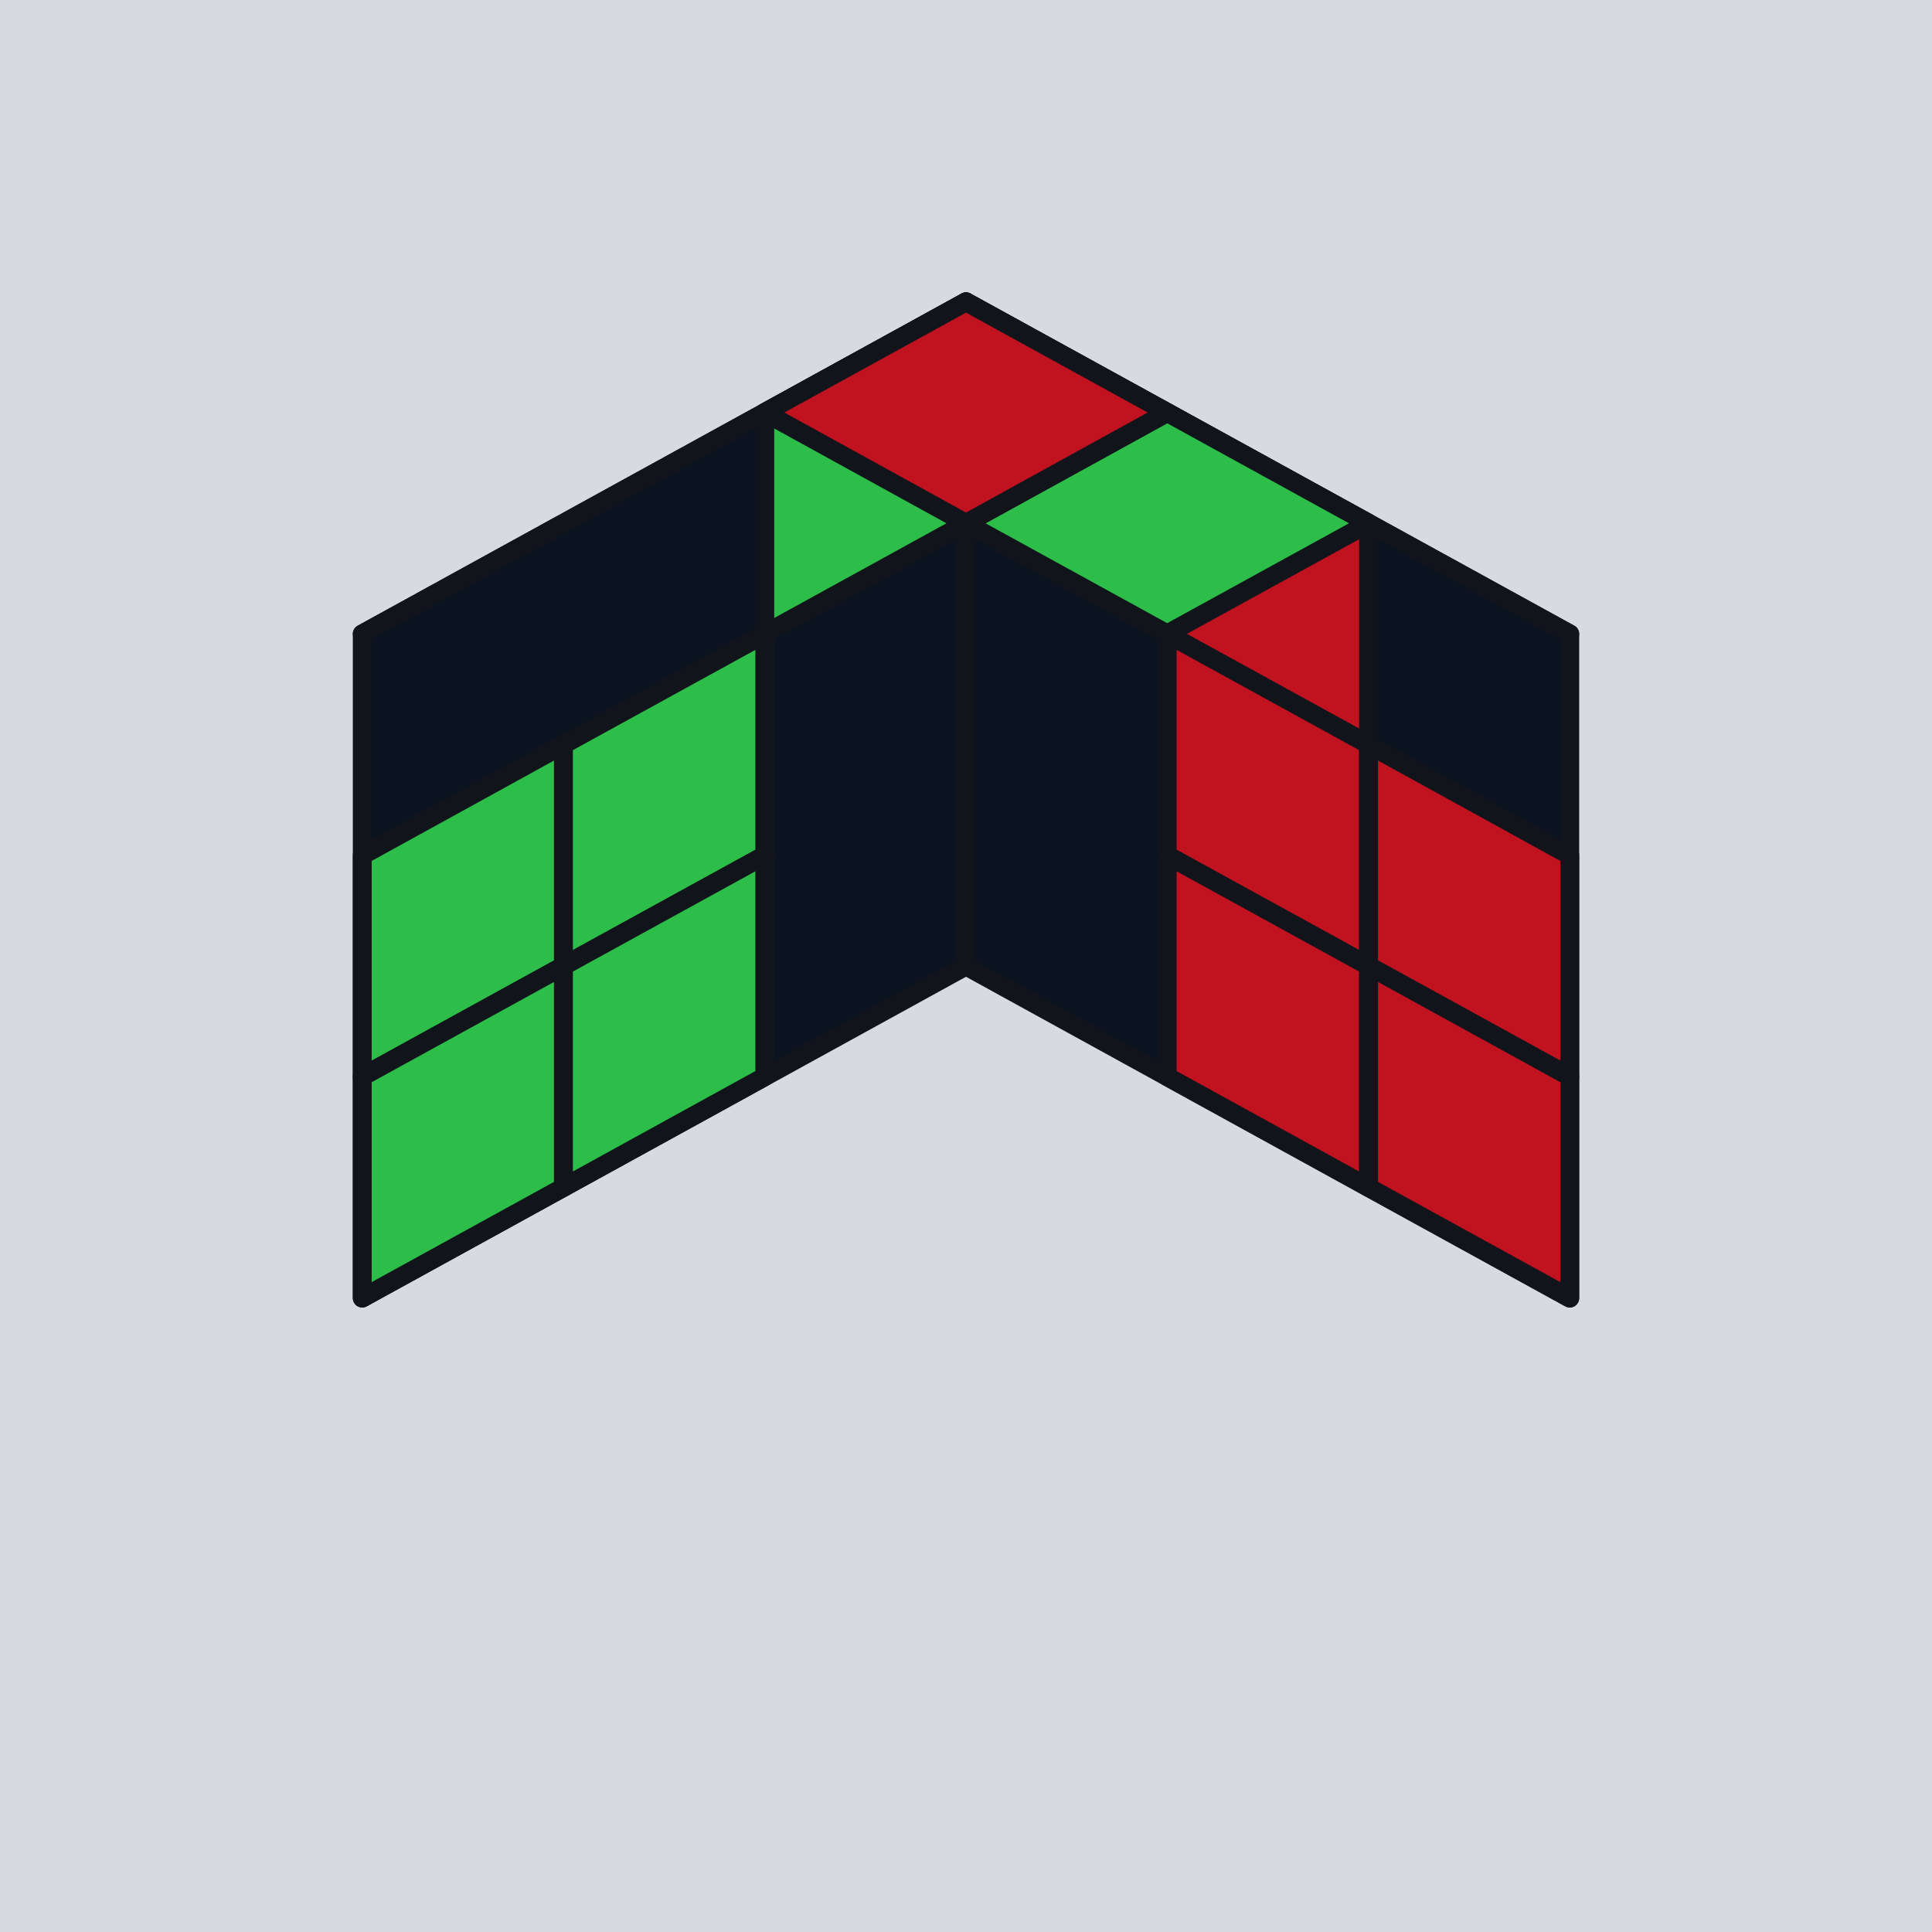
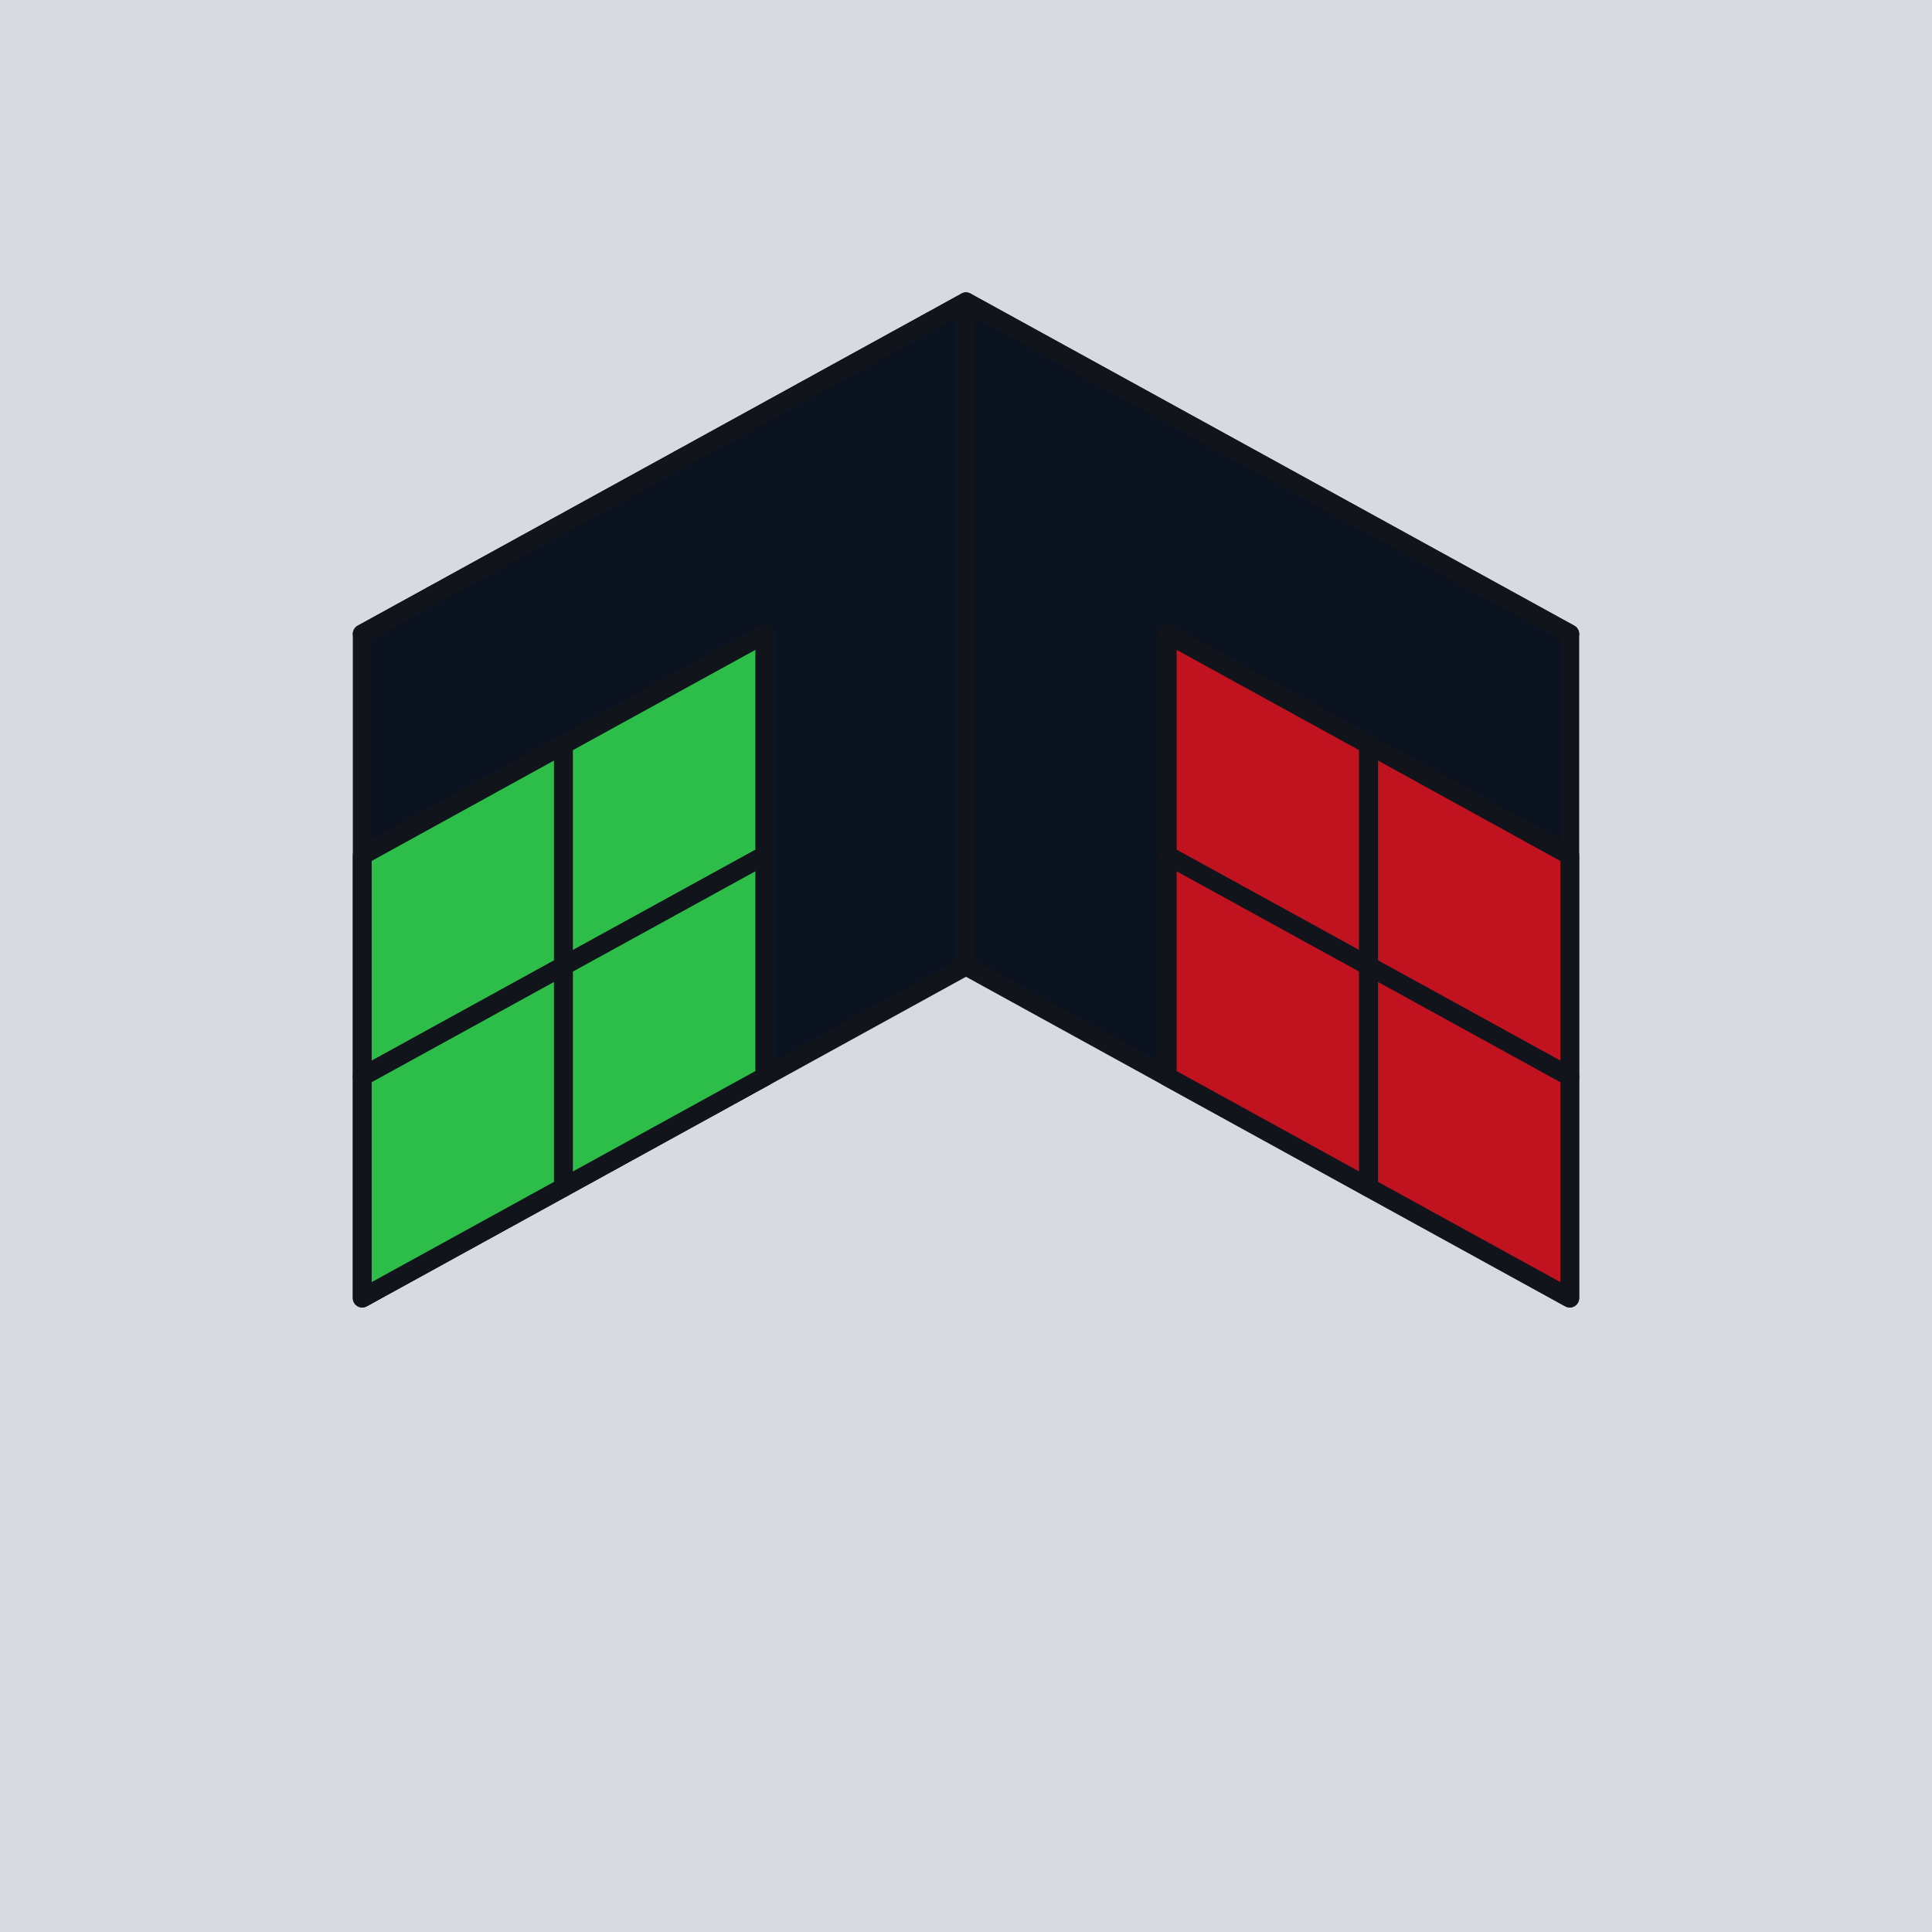
<svg xmlns="http://www.w3.org/2000/svg" viewBox="0 0 128 128">
  <rect x="0" y="0" width="128" height="128" fill="#D8DADF" />
  <polygon points="64.00,64.00 104.00,42.00 64.00,20.00 24.00,42.00" fill="#0B1220" stroke="#11151B" stroke-width="1.25" stroke-linejoin="round" />
  <polygon points="24.00,42.00 64.00,20.00 64.00,64.00 24.00,86.00" fill="#0B1220" stroke="#11151B" stroke-width="1.25" stroke-linejoin="round" />
  <polygon points="64.00,20.00 104.00,42.00 104.00,86.00 64.00,64.00" fill="#0B1220" stroke="#11151B" stroke-width="1.25" stroke-linejoin="round" />
-   <polygon points="50.67,27.33 64.00,20.00 64.00,34.67 50.67,42.00" fill="#2DBE4A" stroke="#11151B" stroke-width="1.25" stroke-linejoin="round" />
  <polygon points="24.00,56.67 37.33,49.33 37.33,64.00 24.00,71.33" fill="#2DBE4A" stroke="#11151B" stroke-width="1.25" stroke-linejoin="round" />
  <polygon points="37.33,49.33 50.67,42.00 50.67,56.67 37.33,64.00" fill="#2DBE4A" stroke="#11151B" stroke-width="1.25" stroke-linejoin="round" />
  <polygon points="24.00,71.33 37.33,64.00 37.33,78.67 24.00,86.00" fill="#2DBE4A" stroke="#11151B" stroke-width="1.25" stroke-linejoin="round" />
  <polygon points="37.33,64.00 50.67,56.67 50.67,71.33 37.33,78.67" fill="#2DBE4A" stroke="#11151B" stroke-width="1.25" stroke-linejoin="round" />
-   <polygon points="64.00,20.00 77.33,27.33 77.33,42.00 64.00,34.67" fill="#F4F4F4" stroke="#11151B" stroke-width="1.25" stroke-linejoin="round" />
-   <polygon points="77.33,27.33 90.67,34.67 90.67,49.33 77.33,42.00" fill="#C1121F" stroke="#11151B" stroke-width="1.25" stroke-linejoin="round" />
  <polygon points="77.33,42.00 90.67,49.33 90.67,64.00 77.33,56.67" fill="#C1121F" stroke="#11151B" stroke-width="1.25" stroke-linejoin="round" />
  <polygon points="90.67,49.33 104.00,56.67 104.00,71.33 90.67,64.00" fill="#C1121F" stroke="#11151B" stroke-width="1.25" stroke-linejoin="round" />
  <polygon points="77.33,56.67 90.67,64.00 90.67,78.67 77.33,71.33" fill="#C1121F" stroke="#11151B" stroke-width="1.25" stroke-linejoin="round" />
  <polygon points="90.67,64.00 104.00,71.33 104.00,86.00 90.67,78.67" fill="#C1121F" stroke="#11151B" stroke-width="1.25" stroke-linejoin="round" />
-   <polygon points="77.33,42.00 90.67,34.67 77.33,27.33 64.00,34.67" fill="#2DBE4A" stroke="#11151B" stroke-width="1.25" stroke-linejoin="round" />
-   <polygon points="64.00,34.67 77.33,27.33 64.00,20.00 50.67,27.33" fill="#C1121F" stroke="#11151B" stroke-width="1.25" stroke-linejoin="round" />
</svg>
